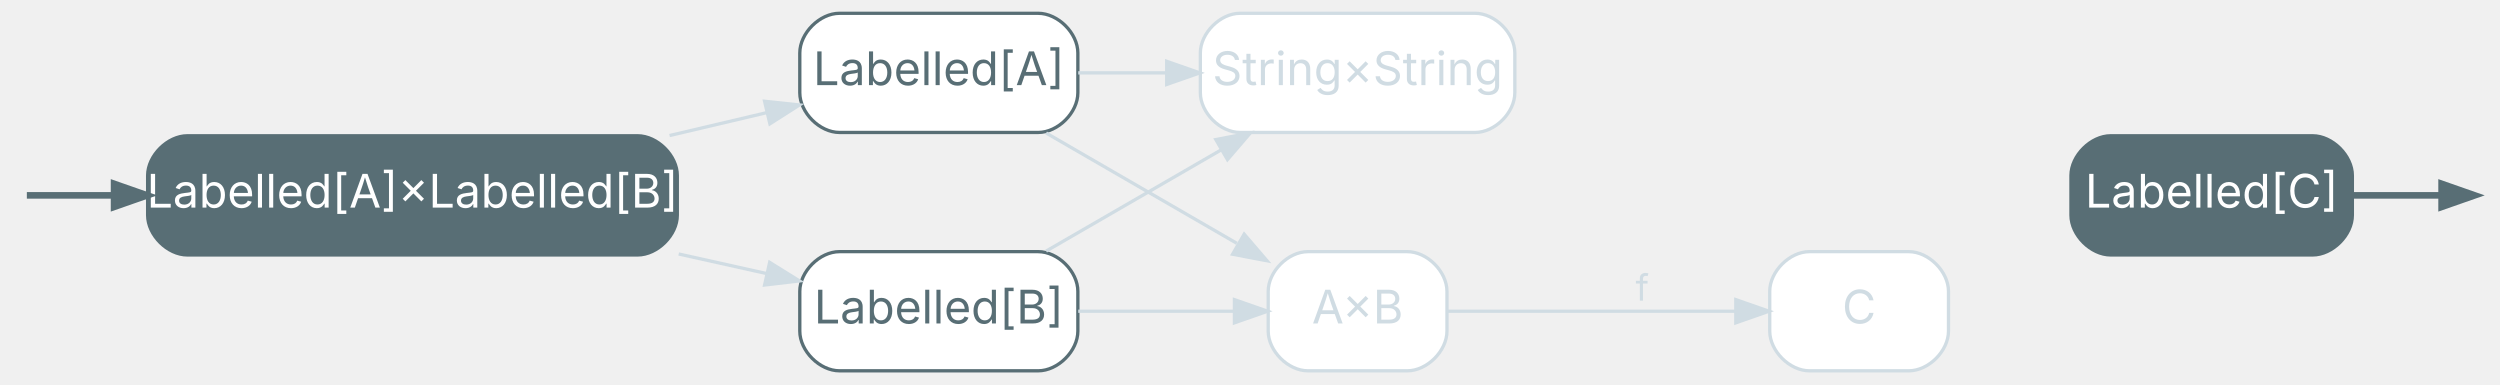
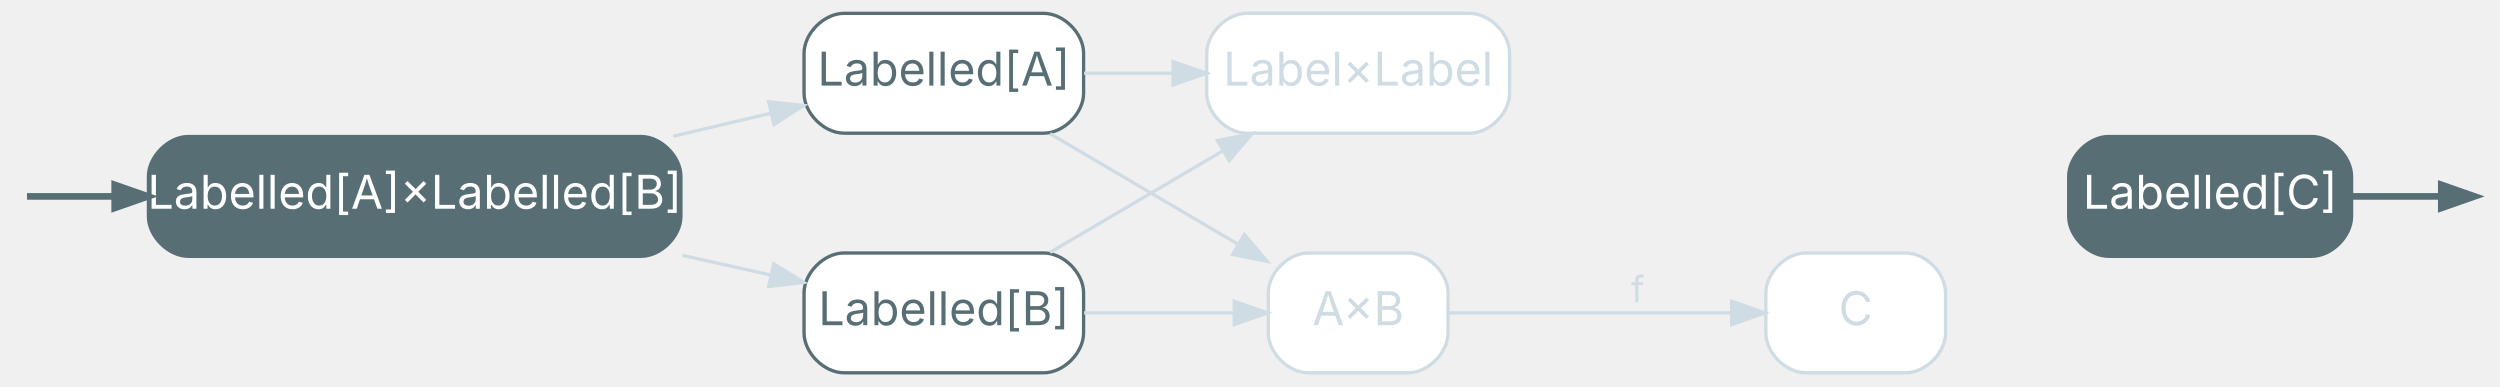
- <svg xmlns="http://www.w3.org/2000/svg" width="755pt" height="116pt" viewBox="0.00 0.00 755.20 116.00">
+ <svg xmlns="http://www.w3.org/2000/svg" width="751pt" height="116pt" viewBox="0.00 0.00 751.20 116.00">
  <g id="graph0" class="graph" transform="scale(1 1) rotate(0) translate(4 112)">
    <g id="node3" class="node start">
      <path fill="#586e75" stroke="#586e75" d="M188.6,-71C188.6,-71 52.6,-71 52.6,-71 46.6,-71 40.6,-65 40.6,-59 40.6,-59 40.6,-47 40.6,-47 40.6,-41 46.6,-35 52.6,-35 52.6,-35 188.6,-35 188.6,-35 194.6,-35 200.6,-41 200.6,-47 200.6,-47 200.6,-59 200.6,-59 200.6,-65 194.6,-71 188.6,-71" />
      <text text-anchor="middle" x="120.6" y="-49.3" font-family="Inter,Arial" font-size="14.00" fill="#ffffff">Labelled[A]×Labelled[B]</text>
    </g>
    <g id="edge14" class="edge start">
      <path fill="none" stroke="#586e75" stroke-width="2" d="M4.11,-53C7.57,-53 17.53,-53 30.26,-53" />
      <polygon fill="#586e75" stroke="#586e75" stroke-width="2" points="30.46,-56.5 40.46,-53 30.46,-49.5 30.46,-56.5" />
    </g>
    <g id="node4" class="node">
      <path fill="#ffffff" stroke="#586e75" d="M309.6,-108C309.6,-108 249.6,-108 249.6,-108 243.6,-108 237.6,-102 237.6,-96 237.6,-96 237.6,-84 237.6,-84 237.6,-78 243.6,-72 249.6,-72 249.6,-72 309.6,-72 309.6,-72 315.6,-72 321.6,-78 321.6,-84 321.6,-84 321.6,-96 321.6,-96 321.6,-102 315.6,-108 309.6,-108" />
      <text text-anchor="middle" x="279.6" y="-86.3" font-family="Inter,Arial" font-size="14.00" fill="#586e75">Labelled[A]</text>
    </g>
    <g id="edge4" class="edge disabled">
      <path fill="none" stroke="#d0dce3" d="M198.26,-71.07C208.21,-73.41 218.19,-75.76 227.58,-77.98" />
      <polygon fill="#d0dce3" stroke="#d0dce3" points="226.96,-81.43 237.5,-80.31 228.57,-74.61 226.96,-81.43" />
    </g>
    <g id="node5" class="node">
      <path fill="#ffffff" stroke="#586e75" d="M309.6,-36C309.6,-36 249.6,-36 249.6,-36 243.6,-36 237.6,-30 237.6,-24 237.6,-24 237.6,-12 237.6,-12 237.6,-6 243.6,0 249.6,0 249.6,0 309.6,0 309.6,0 315.6,0 321.6,-6 321.6,-12 321.6,-12 321.6,-24 321.6,-24 321.6,-30 315.6,-36 309.6,-36" />
      <text text-anchor="middle" x="279.6" y="-14.3" font-family="Inter,Arial" font-size="14.00" fill="#586e75">Labelled[B]</text>
    </g>
    <g id="edge5" class="edge disabled">
      <path fill="none" stroke="#d0dce3" d="M201.02,-35.29C210.09,-33.27 219.15,-31.25 227.71,-29.35" />
      <polygon fill="#d0dce3" stroke="#d0dce3" points="228.5,-32.76 237.49,-27.16 226.97,-25.92 228.5,-32.76" />
    </g>
    <g id="node6" class="node disabled">
-       <path fill="#ffffff" stroke="#d0dce3" d="M441.6,-108C441.6,-108 370.6,-108 370.6,-108 364.6,-108 358.6,-102 358.6,-96 358.6,-96 358.6,-84 358.6,-84 358.6,-78 364.6,-72 370.6,-72 370.6,-72 441.6,-72 441.6,-72 447.6,-72 453.6,-78 453.6,-84 453.6,-84 453.6,-96 453.6,-96 453.6,-102 447.6,-108 441.6,-108" />
-       <text text-anchor="middle" x="406.1" y="-86.3" font-family="Inter,Arial" font-size="14.00" fill="#d0dce3">String×String</text>
+       <path fill="#ffffff" stroke="#d0dce3" d="M437.6,-108C437.6,-108 370.6,-108 370.6,-108 364.6,-108 358.6,-102 358.6,-96 358.6,-96 358.6,-84 358.6,-84 358.6,-78 364.6,-72 370.6,-72 370.6,-72 437.6,-72 437.6,-72 443.6,-72 449.6,-78 449.6,-84 449.6,-84 449.6,-96 449.6,-96 449.6,-102 443.6,-108 437.6,-108" />
+       <text text-anchor="middle" x="404.1" y="-86.3" font-family="Inter,Arial" font-size="14.00" fill="#d0dce3">Label×Label</text>
    </g>
    <g id="edge6" class="edge disabled">
-       <path fill="none" stroke="#d0dce3" d="M321.71,-90C330.25,-90 339.4,-90 348.39,-90" />
-       <polygon fill="#d0dce3" stroke="#d0dce3" points="348.43,-93.5 358.43,-90 348.43,-86.5 348.43,-93.5" />
+       <path fill="none" stroke="#d0dce3" d="M321.73,-90C330.32,-90 339.5,-90 348.48,-90" />
+       <polygon fill="#d0dce3" stroke="#d0dce3" points="348.5,-93.5 358.5,-90 348.5,-86.5 348.5,-93.5" />
    </g>
    <g id="node7" class="node disabled">
-       <path fill="#ffffff" stroke="#d0dce3" d="M421.1,-36C421.1,-36 391.1,-36 391.1,-36 385.1,-36 379.1,-30 379.1,-24 379.1,-24 379.1,-12 379.1,-12 379.1,-6 385.1,0 391.1,0 391.1,0 421.1,0 421.1,0 427.1,0 433.1,-6 433.1,-12 433.1,-12 433.1,-24 433.1,-24 433.1,-30 427.1,-36 421.1,-36" />
-       <text text-anchor="middle" x="406.1" y="-14.3" font-family="Inter,Arial" font-size="14.00" fill="#d0dce3">A×B</text>
+       <path fill="#ffffff" stroke="#d0dce3" d="M419.1,-36C419.1,-36 389.1,-36 389.1,-36 383.1,-36 377.1,-30 377.1,-24 377.1,-24 377.1,-12 377.1,-12 377.1,-6 383.1,0 389.1,0 389.1,0 419.1,0 419.1,0 425.1,0 431.1,-6 431.1,-12 431.1,-12 431.1,-24 431.1,-24 431.1,-30 425.1,-36 419.1,-36" />
+       <text text-anchor="middle" x="404.1" y="-14.3" font-family="Inter,Arial" font-size="14.00" fill="#d0dce3">A×B</text>
    </g>
    <g id="edge7" class="edge disabled">
-       <path fill="none" stroke="#d0dce3" d="M312.02,-71.83C329.56,-61.69 351.48,-49.01 369.63,-38.51" />
-       <polygon fill="#d0dce3" stroke="#d0dce3" points="371.84,-41.28 378.74,-33.24 368.34,-35.22 371.84,-41.28" />
+       <path fill="none" stroke="#d0dce3" d="M311.51,-71.83C328.65,-61.76 350.04,-49.19 367.83,-38.73" />
+       <polygon fill="#d0dce3" stroke="#d0dce3" points="369.92,-41.56 376.76,-33.48 366.37,-35.53 369.92,-41.56" />
    </g>
    <g id="edge8" class="edge disabled">
-       <path fill="none" stroke="#d0dce3" d="M312.02,-36.17C328.09,-45.46 347.83,-56.88 364.99,-66.8" />
-       <polygon fill="#d0dce3" stroke="#d0dce3" points="363.28,-69.86 373.69,-71.84 366.79,-63.8 363.28,-69.86" />
+       <path fill="none" stroke="#d0dce3" d="M311.51,-36.17C327.18,-45.38 346.39,-56.67 363.17,-66.53" />
+       <polygon fill="#d0dce3" stroke="#d0dce3" points="361.8,-69.79 372.2,-71.84 365.35,-63.75 361.8,-69.79" />
    </g>
    <g id="edge9" class="edge disabled">
-       <path fill="none" stroke="#d0dce3" d="M321.71,-18C336.87,-18 353.93,-18 368.65,-18" />
-       <polygon fill="#d0dce3" stroke="#d0dce3" points="368.9,-21.5 378.9,-18 368.9,-14.5 368.9,-21.5" />
+       <path fill="none" stroke="#d0dce3" d="M321.73,-18C336.24,-18 352.45,-18 366.56,-18" />
+       <polygon fill="#d0dce3" stroke="#d0dce3" points="366.87,-21.5 376.87,-18 366.87,-14.5 366.87,-21.5" />
    </g>
    <g id="node9" class="node disabled">
-       <path fill="#ffffff" stroke="#d0dce3" d="M572.6,-36C572.6,-36 542.6,-36 542.6,-36 536.6,-36 530.6,-30 530.6,-24 530.6,-24 530.6,-12 530.6,-12 530.6,-6 536.6,0 542.6,0 542.6,0 572.6,0 572.6,0 578.6,0 584.6,-6 584.6,-12 584.6,-12 584.6,-24 584.6,-24 584.6,-30 578.6,-36 572.6,-36" />
-       <text text-anchor="middle" x="557.6" y="-14.3" font-family="Inter,Arial" font-size="14.00" fill="#d0dce3">C</text>
+       <path fill="#ffffff" stroke="#d0dce3" d="M568.6,-36C568.6,-36 538.6,-36 538.6,-36 532.6,-36 526.6,-30 526.6,-24 526.6,-24 526.6,-12 526.6,-12 526.6,-6 532.6,0 538.6,0 538.6,0 568.6,0 568.6,0 574.6,0 580.6,-6 580.6,-12 580.6,-12 580.6,-24 580.6,-24 580.6,-30 574.6,-36 568.6,-36" />
+       <text text-anchor="middle" x="553.6" y="-14.3" font-family="Inter,Arial" font-size="14.00" fill="#d0dce3">C</text>
    </g>
    <g id="edge11" class="edge disabled">
-       <path fill="none" stroke="#d0dce3" d="M433.14,-18C457.22,-18 493.24,-18 520.16,-18" />
-       <polygon fill="#d0dce3" stroke="#d0dce3" points="520.36,-21.5 530.36,-18 520.36,-14.5 520.36,-21.5" />
-       <text text-anchor="middle" x="492.1" y="-21.2" font-family="Inter,Arial" font-size="11.00" fill="#d0dce3">f</text>
+       <path fill="none" stroke="#d0dce3" d="M431.13,-18C454.79,-18 489.92,-18 516.33,-18" />
+       <polygon fill="#d0dce3" stroke="#d0dce3" points="516.33,-21.5 526.33,-18 516.33,-14.5 516.33,-21.5" />
+       <text text-anchor="middle" x="488.1" y="-21.2" font-family="Inter,Arial" font-size="11.00" fill="#d0dce3">f</text>
    </g>
    <g id="node8" class="node goal">
-       <path fill="#586e75" stroke="#586e75" d="M694.6,-71C694.6,-71 633.6,-71 633.6,-71 627.6,-71 621.6,-65 621.6,-59 621.6,-59 621.6,-47 621.6,-47 621.6,-41 627.6,-35 633.6,-35 633.6,-35 694.6,-35 694.6,-35 700.6,-35 706.6,-41 706.6,-47 706.6,-47 706.6,-59 706.6,-59 706.6,-65 700.6,-71 694.6,-71" />
-       <text text-anchor="middle" x="664.1" y="-49.3" font-family="Inter,Arial" font-size="14.00" fill="#ffffff">Labelled[C]</text>
+       <path fill="#586e75" stroke="#586e75" d="M690.6,-71C690.6,-71 629.6,-71 629.6,-71 623.6,-71 617.6,-65 617.6,-59 617.6,-59 617.6,-47 617.6,-47 617.6,-41 623.6,-35 629.6,-35 629.6,-35 690.6,-35 690.6,-35 696.6,-35 702.6,-41 702.6,-47 702.6,-47 702.6,-59 702.6,-59 702.6,-65 696.6,-71 690.6,-71" />
+       <text text-anchor="middle" x="660.1" y="-49.3" font-family="Inter,Arial" font-size="14.00" fill="#ffffff">Labelled[C]</text>
    </g>
    <g id="edge15" class="edge goal">
-       <path fill="none" stroke="#586e75" stroke-width="2" d="M706.61,-53C716.58,-53 726.39,-53 733.51,-53" />
-       <polygon fill="#586e75" stroke="#586e75" stroke-width="2" points="733.56,-56.5 743.56,-53 733.56,-49.5 733.56,-56.5" />
+       <path fill="none" stroke="#586e75" stroke-width="2" d="M702.61,-53C712.58,-53 722.39,-53 729.51,-53" />
+       <polygon fill="#586e75" stroke="#586e75" stroke-width="2" points="729.56,-56.5 739.56,-53 729.56,-49.5 729.56,-56.5" />
    </g>
  </g>
</svg>
